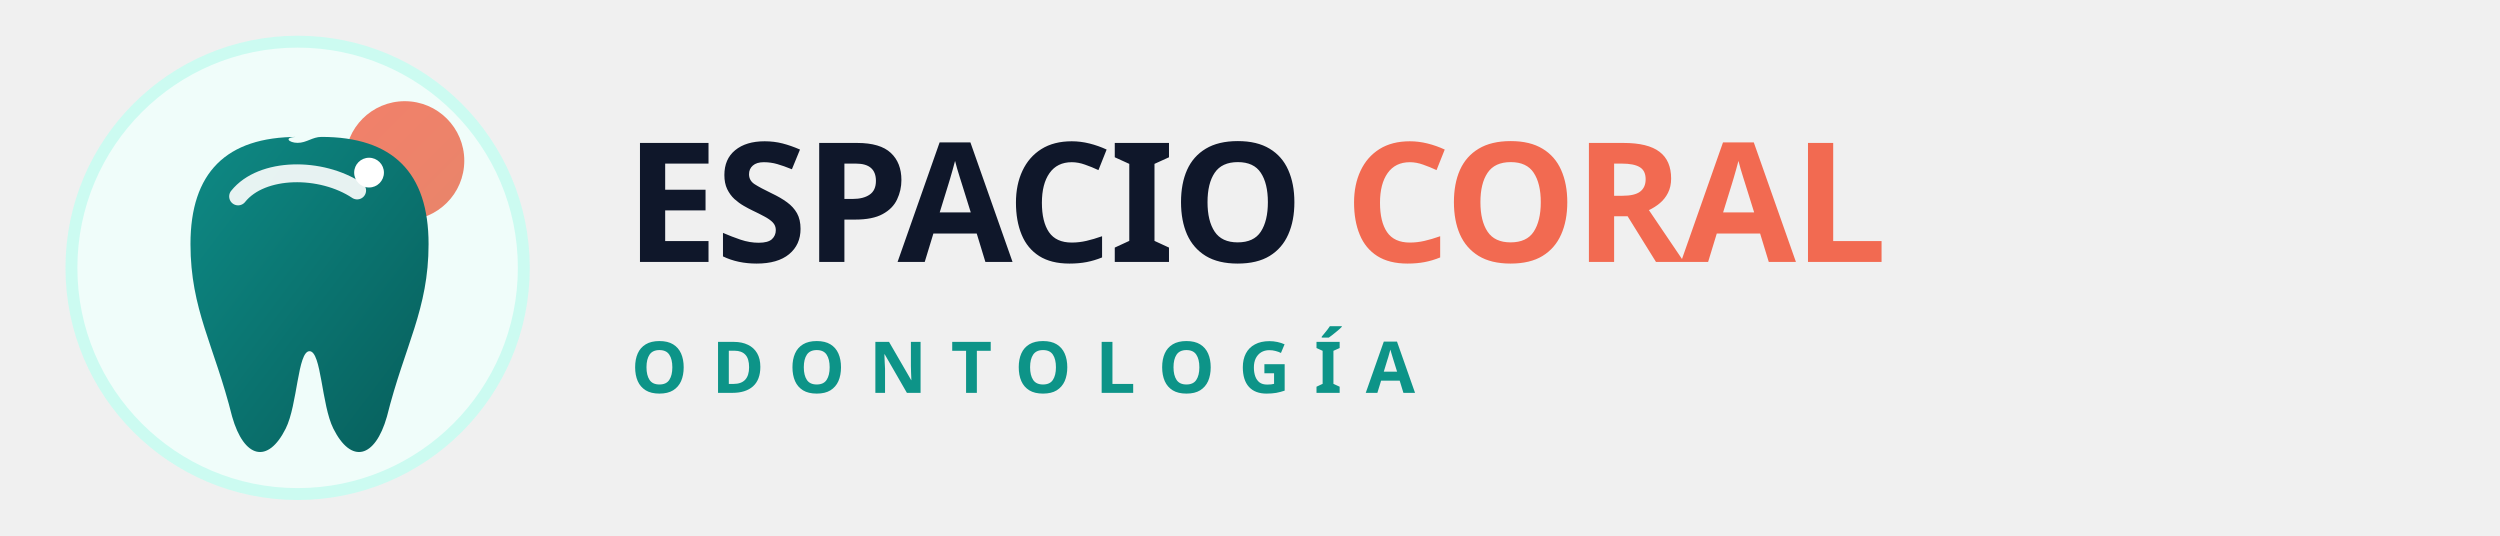
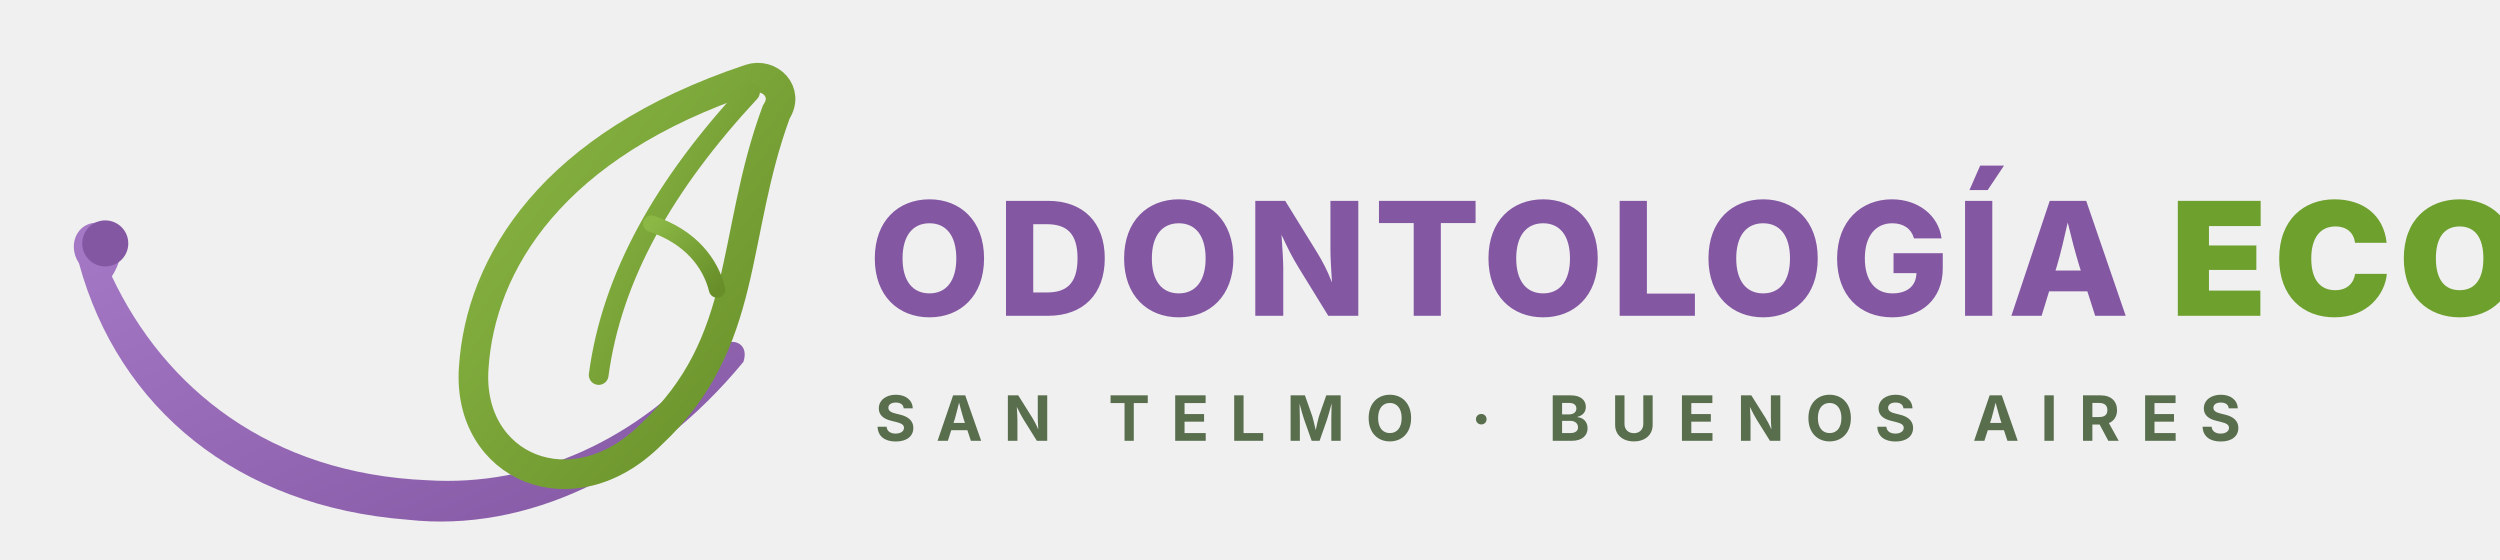
- <svg xmlns="http://www.w3.org/2000/svg" viewBox="0 0 420 90" fill="none">
-   <g transform="translate(10, 5)">
-     <defs>
-       <linearGradient id="coralGrad" x1="0%" y1="0%" x2="100%" y2="100%">
-         <stop offset="0%" stop-color="#F26A51" />
-         <stop offset="100%" stop-color="#E76F51" />
-       </linearGradient>
-       <linearGradient id="tealGrad" x1="0%" y1="0%" x2="100%" y2="100%">
-         <stop offset="0%" stop-color="#0E8A85" />
-         <stop offset="100%" stop-color="#075E5B" />
-       </linearGradient>
-     </defs>
-     <circle cx="40" cy="40" r="38" fill="#F0FDFA" stroke="#CCFBF1" stroke-width="2" />
-     <circle cx="58" cy="22" r="10" fill="url(#coralGrad)" opacity="0.85" />
-     <path d="M40 18 C28 18 22 24 22 36 C22 47 26 53 29 65 C31 72 35 73 38 67 C40 63 40 54 42 54 C44 54 44 63 46 67 C49 73 53 72 55 65 C58 53 62 47 62 36 C62 24 56 18 44 18 C42.5 18 41.5 19 40 19 C38.5 19 37.5 18 40 18 Z" fill="url(#tealGrad)" />
-     <path d="M30 28 C34 23 44 23 50 27" stroke="#FFFFFF" stroke-width="3" stroke-linecap="round" fill="none" opacity="0.9" />
-     <circle cx="52" cy="24" r="2.5" fill="#FFFFFF" />
+ <svg xmlns="http://www.w3.org/2000/svg" viewBox="0 0 380 85" fill="none">
+   <defs>
+     <linearGradient id="leafGrad" x1="0%" y1="0%" x2="100%" y2="100%">
+       <stop offset="0%" stop-color="#8BB845" />
+       <stop offset="100%" stop-color="#678E29" />
+     </linearGradient>
+     <linearGradient id="smileGrad" x1="0%" y1="0%" x2="100%" y2="100%">
+       <stop offset="0%" stop-color="#A579C6" />
+       <stop offset="100%" stop-color="#8457A3" />
+     </linearGradient>
+   </defs>
+   <g transform="translate(6, 4)">
+     <path d="M 6 36 C 4 33 6 29 10 30 C 13 31 13 35 11 38 C 19 55 35 68 59 69 C 75 70 91 63 103 49 C 105 47 108 48 107 51 C 93 68 74 77 56 75 C 30 73 12 58 6 36 Z" fill="url(#smileGrad)" />
+     <circle cx="10" cy="33" r="3.5" fill="#8457A3" />
+     <path d="M 66 52 C 67 36 78 18 108 8 C 111 7 114 10 112 13 C 105 32 108 48 93 62 C 81 74 65 67 66 52 Z" fill="none" stroke="url(#leafGrad)" stroke-width="4.5" stroke-linecap="round" stroke-linejoin="round" />
+     <path d="M 108 10 C 95 24 87 38 85 53" fill="none" stroke="url(#leafGrad)" stroke-width="3" stroke-linecap="round" />
+     <path d="M 93 30 C 99 32 102 36 103 40" fill="none" stroke="url(#leafGrad)" stroke-width="2.5" stroke-linecap="round" />
  </g>
-   <text x="105" y="44" font-family="'Outfit', sans-serif" font-size="28" font-weight="800" fill="#0F172A" letter-spacing="-0.5">ESPACIO <tspan fill="#F26A51">CORAL</tspan>
-   </text>
-   <text x="106" y="66" font-family="'Plus Jakarta Sans', sans-serif" font-size="12" font-weight="700" fill="#0D9488" letter-spacing="4">ODONTOLOGÍA</text>
+   <g transform="translate(132, 48)">
+     <text x="0" y="0" font-family="'Outfit', system-ui, -apple-system, sans-serif" font-size="24" font-weight="800" fill="#8457A3" letter-spacing="1">ODONTOLOGÍA <tspan fill="#6EA02E" font-weight="900">ECO</tspan>
+     </text>
+     <text x="1" y="19" font-family="'Plus Jakarta Sans', system-ui, -apple-system, sans-serif" font-size="9.5" font-weight="700" fill="#586E4D" letter-spacing="3.2">SAN TELMO · BUENOS AIRES</text>
+   </g>
</svg>
